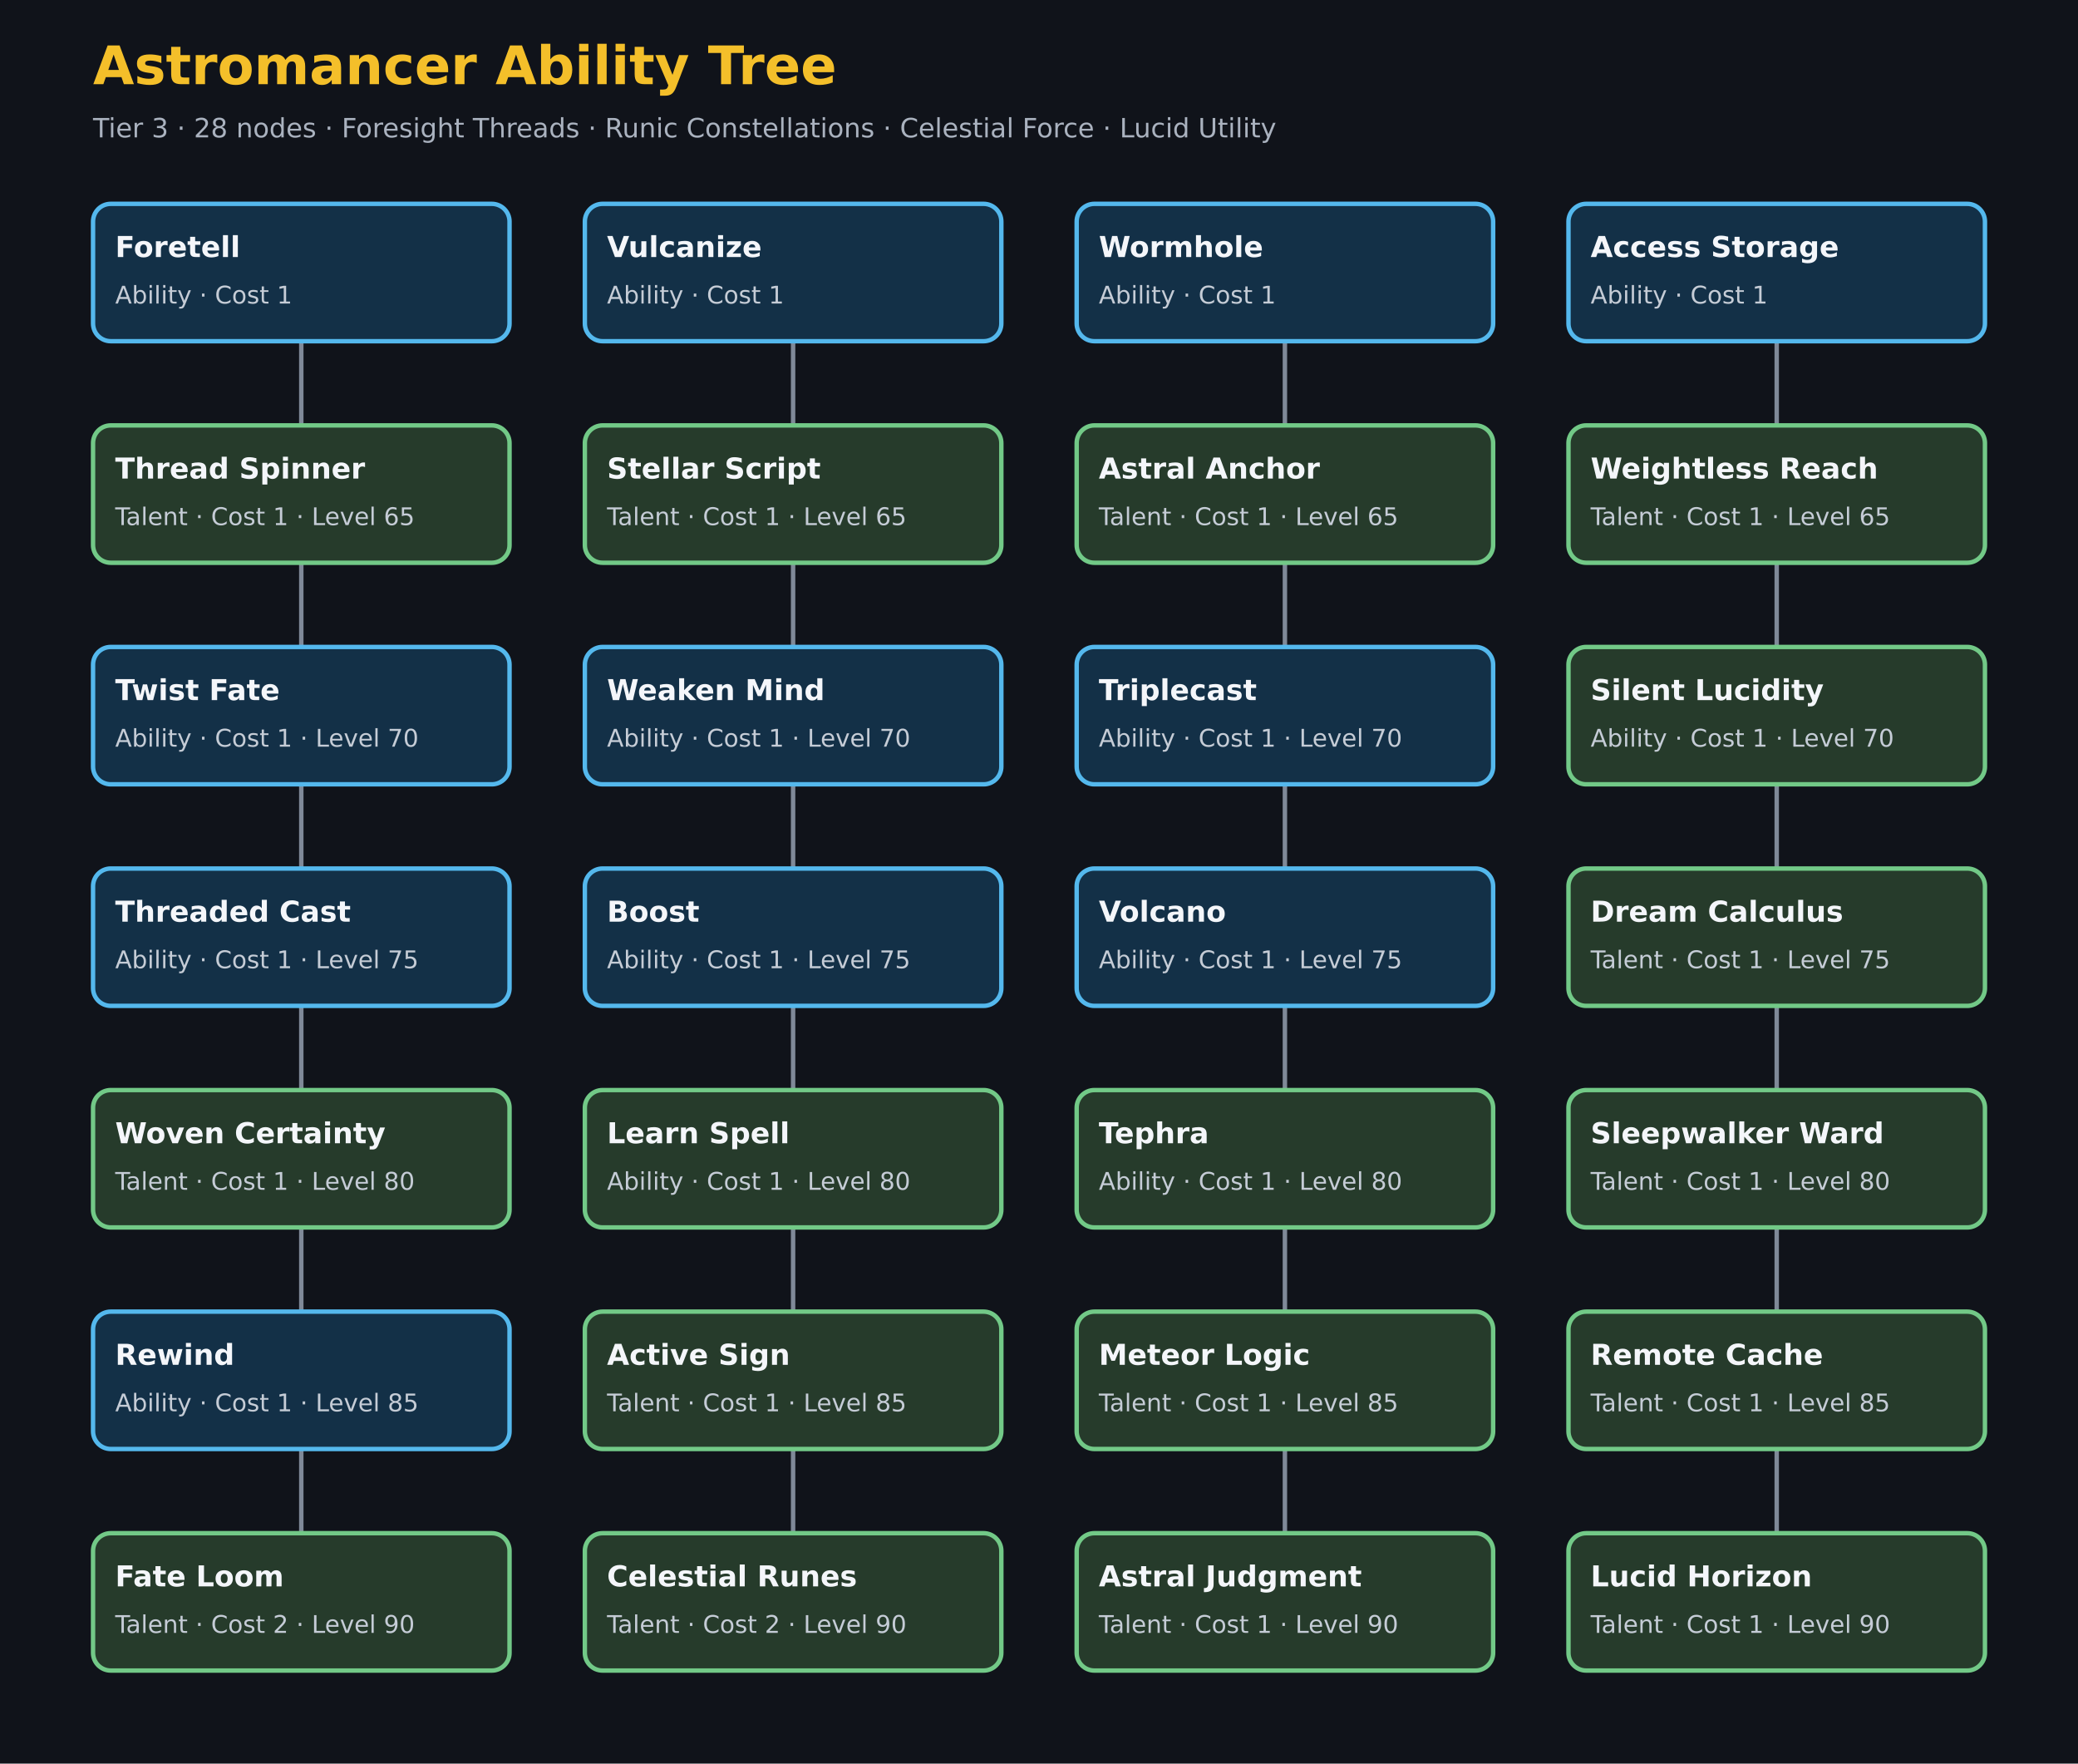
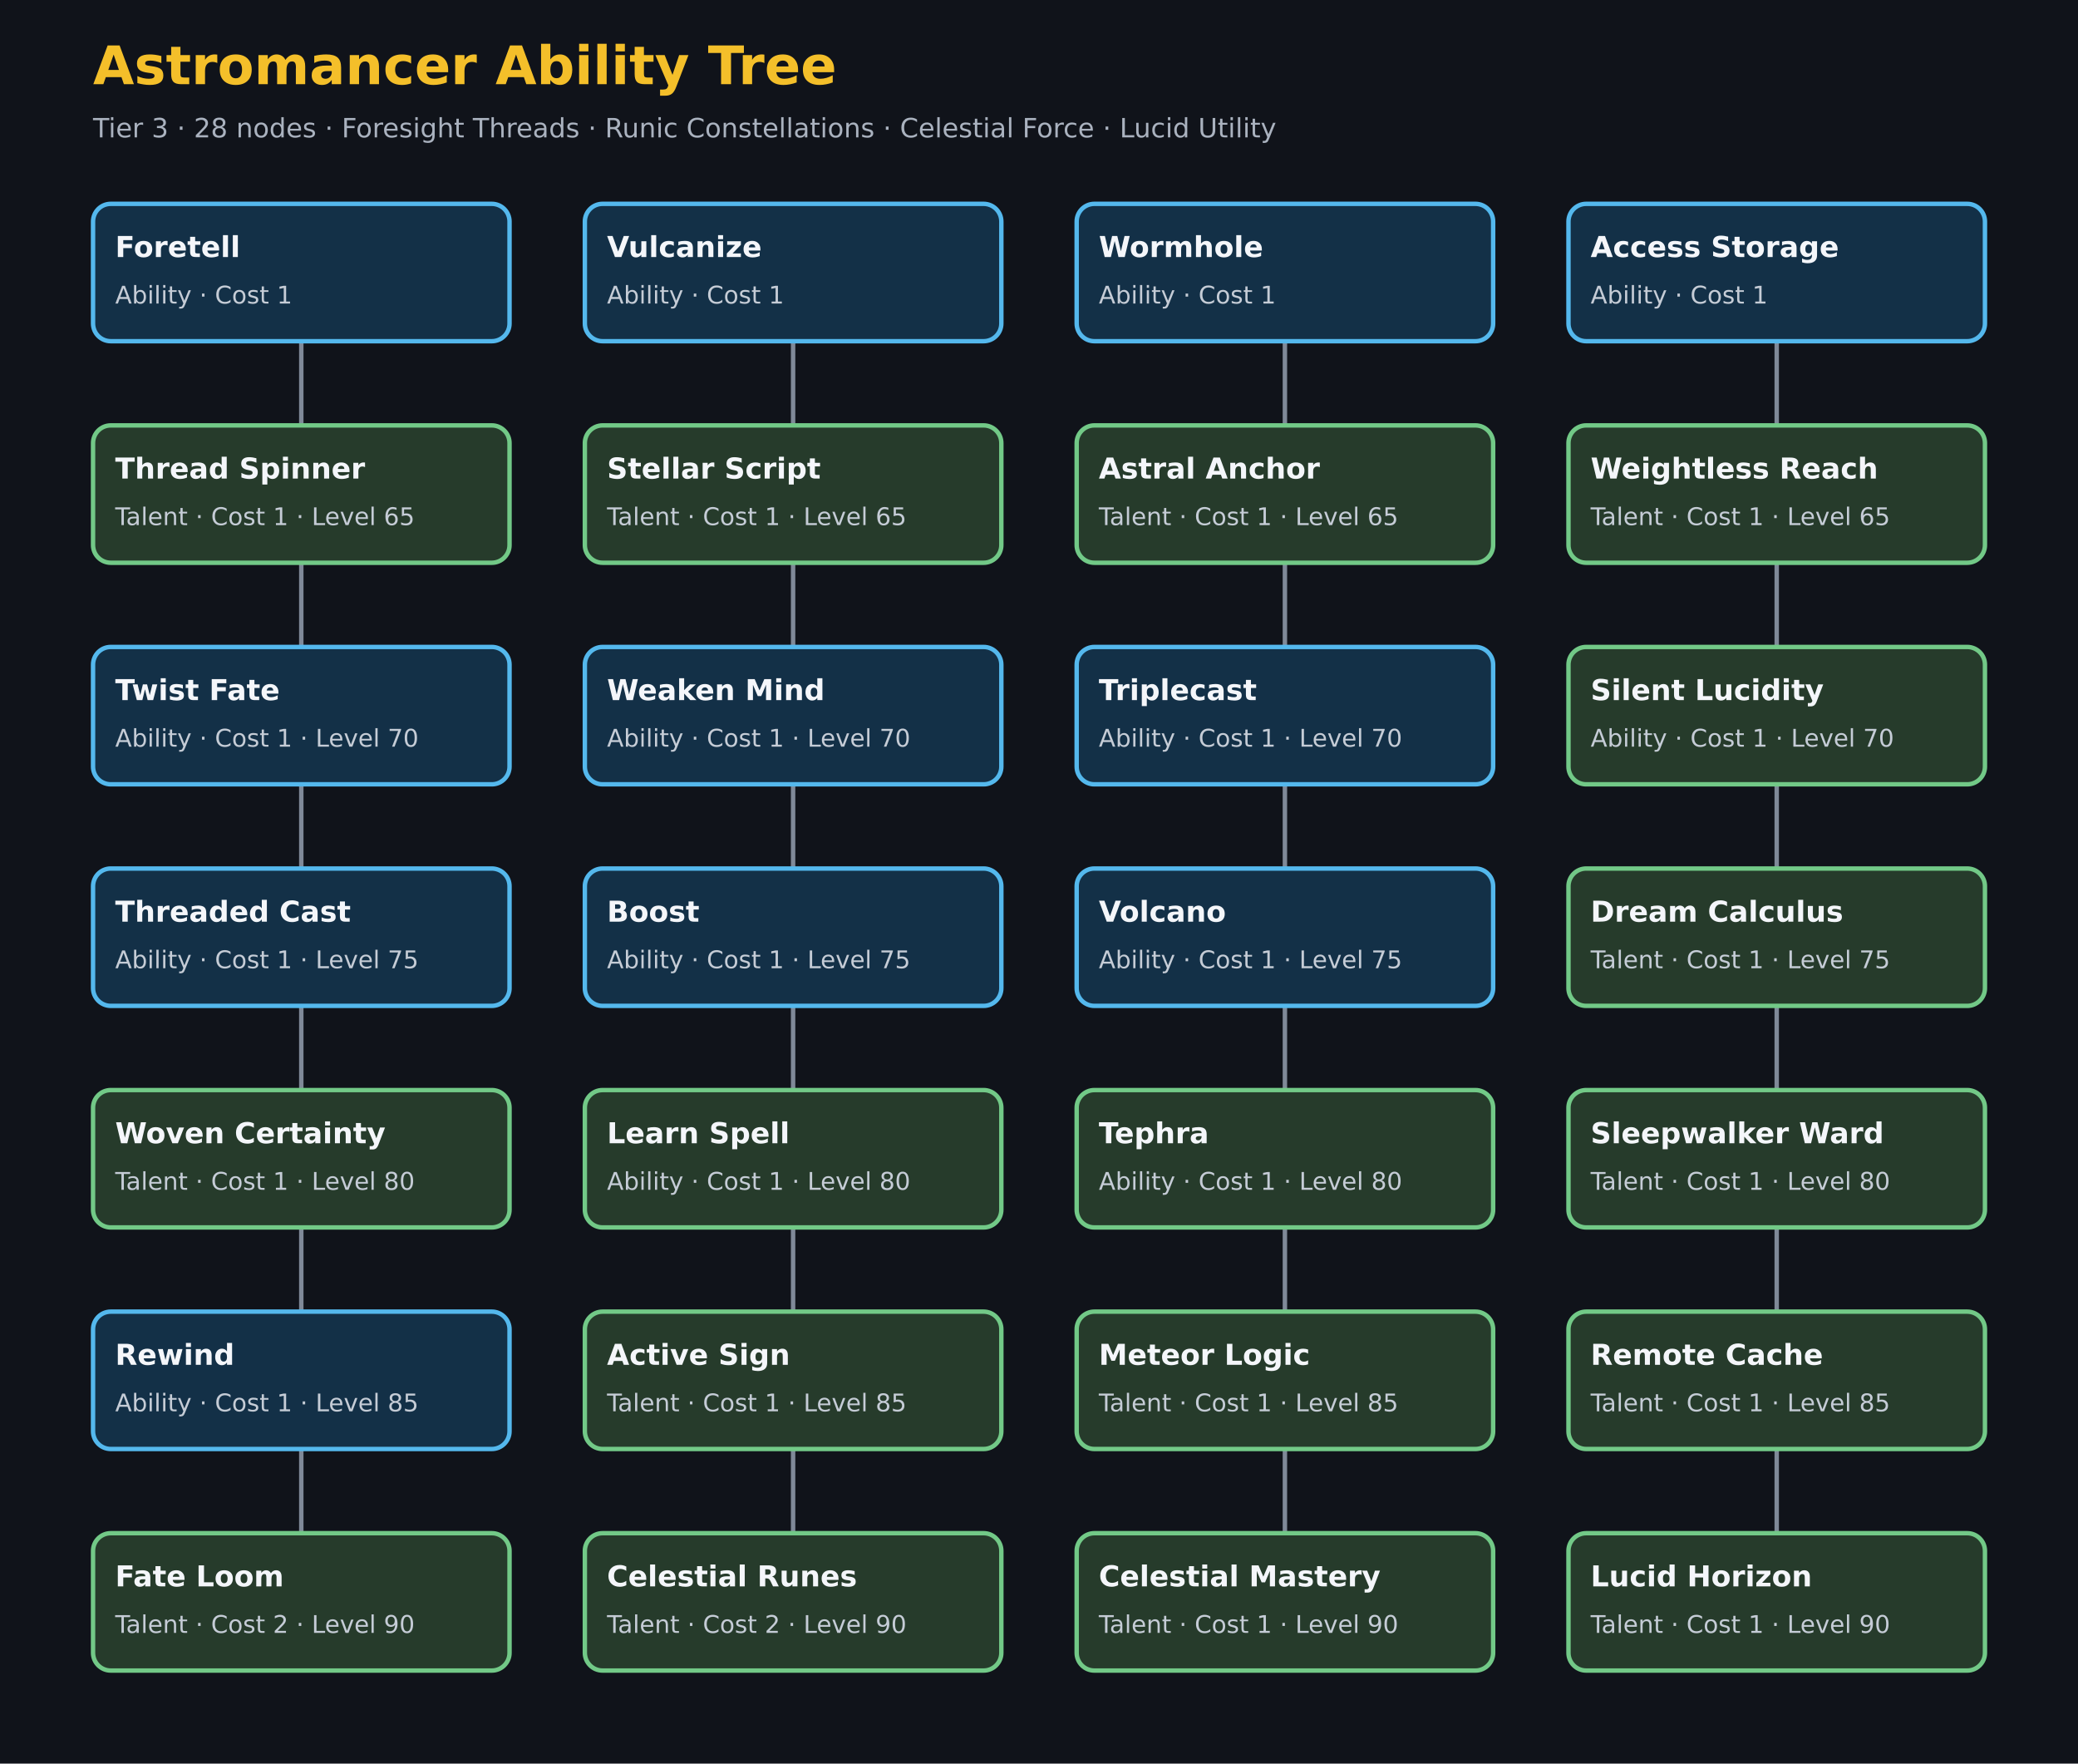
<svg xmlns="http://www.w3.org/2000/svg" width="938" height="796" viewBox="0 0 938 796">
  <style>
text{font-family:DejaVu Sans,Arial,sans-serif}
.title{fill:#f4bf2a;font-size:24px;font-weight:700}
.meta{fill:#aab2bf;font-size:12px}
.name{fill:#f4f6fa;font-size:13px;font-weight:700}
.detail{fill:#c5ccd6;font-size:11px}
.resource{fill:#e6bfdc;font-size:9px;font-weight:700}
.edge{fill:none;stroke:#7f8998;stroke-width:2}
.promotion-edge{fill:none;stroke:#c59d3d;stroke-width:3}
</style>
  <rect width="938" height="796" fill="#10131a" />
  <text class="title" x="42" y="38">Astromancer Ability Tree</text>
  <text class="meta" x="42" y="62">Tier 3 · 28 nodes · Foresight Threads · Runic Constellations · Celestial Force · Lucid Utility</text>
  <path class="edge" d="M 136.0 123.0 V 173.0 H 136.0 V 223.0" />
  <path class="edge" d="M 136.0 223.0 V 273.0 H 136.0 V 323.0" />
  <path class="edge" d="M 136.0 323.0 V 373.0 H 136.0 V 423.0" />
  <path class="edge" d="M 136.0 423.0 V 473.0 H 136.0 V 523.0" />
  <path class="edge" d="M 136.0 523.0 V 573.0 H 136.0 V 623.0" />
  <path class="edge" d="M 136.0 623.0 V 673.0 H 136.0 V 723.0" />
  <path class="edge" d="M 358.0 123.0 V 173.0 H 358.0 V 223.0" />
  <path class="edge" d="M 358.0 223.0 V 273.0 H 358.0 V 323.0" />
  <path class="edge" d="M 358.0 323.0 V 373.0 H 358.0 V 423.0" />
  <path class="edge" d="M 358.0 423.0 V 473.0 H 358.0 V 523.0" />
  <path class="edge" d="M 358.0 523.0 V 573.0 H 358.0 V 623.0" />
  <path class="edge" d="M 358.0 623.0 V 673.0 H 358.0 V 723.0" />
  <path class="edge" d="M 580.0 123.0 V 173.0 H 580.0 V 223.0" />
  <path class="edge" d="M 580.0 223.0 V 273.0 H 580.0 V 323.0" />
  <path class="edge" d="M 580.0 323.0 V 373.0 H 580.0 V 423.0" />
  <path class="edge" d="M 580.0 423.0 V 473.0 H 580.0 V 523.0" />
  <path class="edge" d="M 580.0 523.0 V 573.0 H 580.0 V 623.0" />
  <path class="edge" d="M 580.0 623.0 V 673.0 H 580.0 V 723.0" />
  <path class="edge" d="M 802.0 123.0 V 173.0 H 802.0 V 223.0" />
  <path class="edge" d="M 802.0 223.0 V 273.0 H 802.0 V 323.0" />
  <path class="edge" d="M 802.0 323.0 V 373.0 H 802.0 V 423.0" />
  <path class="edge" d="M 802.0 423.0 V 473.0 H 802.0 V 523.0" />
  <path class="edge" d="M 802.0 523.0 V 573.0 H 802.0 V 623.0" />
  <path class="edge" d="M 802.0 623.0 V 673.0 H 802.0 V 723.0" />
  <rect x="42.0" y="92.0" width="188" height="62" rx="8" fill="#133047" stroke="#54b8ed" stroke-width="2" />
  <text class="name" x="52.0" y="116.0">Foretell</text>
  <text class="detail" x="52.0" y="137.0">Ability · Cost 1</text>
  <rect x="42.0" y="192.0" width="188" height="62" rx="8" fill="#263b2b" stroke="#72c987" stroke-width="2" />
  <text class="name" x="52.0" y="216.0">Thread Spinner</text>
  <text class="detail" x="52.0" y="237.0">Talent · Cost 1 · Level 65</text>
  <rect x="42.0" y="292.0" width="188" height="62" rx="8" fill="#133047" stroke="#54b8ed" stroke-width="2" />
  <text class="name" x="52.0" y="316.0">Twist Fate</text>
  <text class="detail" x="52.0" y="337.0">Ability · Cost 1 · Level 70</text>
  <rect x="42.0" y="392.0" width="188" height="62" rx="8" fill="#133047" stroke="#54b8ed" stroke-width="2" />
  <text class="name" x="52.0" y="416.0">Threaded Cast</text>
  <text class="detail" x="52.0" y="437.0">Ability · Cost 1 · Level 75</text>
  <rect x="42.0" y="492.0" width="188" height="62" rx="8" fill="#263b2b" stroke="#72c987" stroke-width="2" />
  <text class="name" x="52.0" y="516.0">Woven Certainty</text>
  <text class="detail" x="52.0" y="537.0">Talent · Cost 1 · Level 80</text>
  <rect x="42.0" y="592.0" width="188" height="62" rx="8" fill="#133047" stroke="#54b8ed" stroke-width="2" />
  <text class="name" x="52.0" y="616.0">Rewind</text>
  <text class="detail" x="52.0" y="637.0">Ability · Cost 1 · Level 85</text>
  <rect x="42.0" y="692.0" width="188" height="62" rx="8" fill="#263b2b" stroke="#72c987" stroke-width="2" />
  <text class="name" x="52.0" y="716.0">Fate Loom</text>
  <text class="detail" x="52.0" y="737.0">Talent · Cost 2 · Level 90</text>
  <rect x="264.0" y="92.0" width="188" height="62" rx="8" fill="#133047" stroke="#54b8ed" stroke-width="2" />
  <text class="name" x="274.0" y="116.0">Vulcanize</text>
  <text class="detail" x="274.0" y="137.0">Ability · Cost 1</text>
  <rect x="264.0" y="192.0" width="188" height="62" rx="8" fill="#263b2b" stroke="#72c987" stroke-width="2" />
  <text class="name" x="274.0" y="216.0">Stellar Script</text>
  <text class="detail" x="274.0" y="237.0">Talent · Cost 1 · Level 65</text>
  <rect x="264.0" y="292.0" width="188" height="62" rx="8" fill="#133047" stroke="#54b8ed" stroke-width="2" />
  <text class="name" x="274.0" y="316.0">Weaken Mind</text>
  <text class="detail" x="274.0" y="337.0">Ability · Cost 1 · Level 70</text>
  <rect x="264.0" y="392.0" width="188" height="62" rx="8" fill="#133047" stroke="#54b8ed" stroke-width="2" />
  <text class="name" x="274.0" y="416.0">Boost</text>
  <text class="detail" x="274.0" y="437.0">Ability · Cost 1 · Level 75</text>
  <rect x="264.0" y="492.0" width="188" height="62" rx="8" fill="#263b2b" stroke="#72c987" stroke-width="2" />
  <text class="name" x="274.0" y="516.0">Learn Spell</text>
  <text class="detail" x="274.0" y="537.0">Ability · Cost 1 · Level 80</text>
  <rect x="264.0" y="592.0" width="188" height="62" rx="8" fill="#263b2b" stroke="#72c987" stroke-width="2" />
  <text class="name" x="274.0" y="616.0">Active Sign</text>
  <text class="detail" x="274.0" y="637.0">Talent · Cost 1 · Level 85</text>
  <rect x="264.0" y="692.0" width="188" height="62" rx="8" fill="#263b2b" stroke="#72c987" stroke-width="2" />
  <text class="name" x="274.0" y="716.0">Celestial Runes</text>
  <text class="detail" x="274.0" y="737.0">Talent · Cost 2 · Level 90</text>
  <rect x="486.0" y="92.0" width="188" height="62" rx="8" fill="#133047" stroke="#54b8ed" stroke-width="2" />
  <text class="name" x="496.0" y="116.0">Wormhole</text>
  <text class="detail" x="496.0" y="137.0">Ability · Cost 1</text>
  <rect x="486.0" y="192.0" width="188" height="62" rx="8" fill="#263b2b" stroke="#72c987" stroke-width="2" />
  <text class="name" x="496.0" y="216.0">Astral Anchor</text>
  <text class="detail" x="496.0" y="237.0">Talent · Cost 1 · Level 65</text>
  <rect x="486.0" y="292.0" width="188" height="62" rx="8" fill="#133047" stroke="#54b8ed" stroke-width="2" />
  <text class="name" x="496.0" y="316.0">Triplecast</text>
  <text class="detail" x="496.0" y="337.0">Ability · Cost 1 · Level 70</text>
  <rect x="486.0" y="392.0" width="188" height="62" rx="8" fill="#133047" stroke="#54b8ed" stroke-width="2" />
  <text class="name" x="496.0" y="416.0">Volcano</text>
  <text class="detail" x="496.0" y="437.0">Ability · Cost 1 · Level 75</text>
  <rect x="486.0" y="492.0" width="188" height="62" rx="8" fill="#263b2b" stroke="#72c987" stroke-width="2" />
  <text class="name" x="496.0" y="516.0">Tephra</text>
  <text class="detail" x="496.0" y="537.0">Ability · Cost 1 · Level 80</text>
  <rect x="486.0" y="592.0" width="188" height="62" rx="8" fill="#263b2b" stroke="#72c987" stroke-width="2" />
  <text class="name" x="496.0" y="616.0">Meteor Logic</text>
  <text class="detail" x="496.0" y="637.0">Talent · Cost 1 · Level 85</text>
  <rect x="486.0" y="692.0" width="188" height="62" rx="8" fill="#263b2b" stroke="#72c987" stroke-width="2" />
-   <text class="name" x="496.0" y="716.0">Astral Judgment</text>
+   <text class="name" x="496.0" y="716.0">Celestial Mastery</text>
  <text class="detail" x="496.0" y="737.0">Talent · Cost 1 · Level 90</text>
  <rect x="708.0" y="92.0" width="188" height="62" rx="8" fill="#133047" stroke="#54b8ed" stroke-width="2" />
  <text class="name" x="718.0" y="116.0">Access Storage</text>
  <text class="detail" x="718.0" y="137.0">Ability · Cost 1</text>
  <rect x="708.0" y="192.0" width="188" height="62" rx="8" fill="#263b2b" stroke="#72c987" stroke-width="2" />
  <text class="name" x="718.0" y="216.0">Weightless Reach</text>
  <text class="detail" x="718.0" y="237.0">Talent · Cost 1 · Level 65</text>
  <rect x="708.0" y="292.0" width="188" height="62" rx="8" fill="#263b2b" stroke="#72c987" stroke-width="2" />
  <text class="name" x="718.0" y="316.0">Silent Lucidity</text>
  <text class="detail" x="718.0" y="337.0">Ability · Cost 1 · Level 70</text>
  <rect x="708.0" y="392.0" width="188" height="62" rx="8" fill="#263b2b" stroke="#72c987" stroke-width="2" />
  <text class="name" x="718.0" y="416.0">Dream Calculus</text>
  <text class="detail" x="718.0" y="437.0">Talent · Cost 1 · Level 75</text>
  <rect x="708.0" y="492.0" width="188" height="62" rx="8" fill="#263b2b" stroke="#72c987" stroke-width="2" />
  <text class="name" x="718.0" y="516.0">Sleepwalker Ward</text>
  <text class="detail" x="718.0" y="537.0">Talent · Cost 1 · Level 80</text>
  <rect x="708.0" y="592.0" width="188" height="62" rx="8" fill="#263b2b" stroke="#72c987" stroke-width="2" />
  <text class="name" x="718.0" y="616.0">Remote Cache</text>
  <text class="detail" x="718.0" y="637.0">Talent · Cost 1 · Level 85</text>
  <rect x="708.0" y="692.0" width="188" height="62" rx="8" fill="#263b2b" stroke="#72c987" stroke-width="2" />
  <text class="name" x="718.0" y="716.0">Lucid Horizon</text>
  <text class="detail" x="718.0" y="737.0">Talent · Cost 1 · Level 90</text>
</svg>
